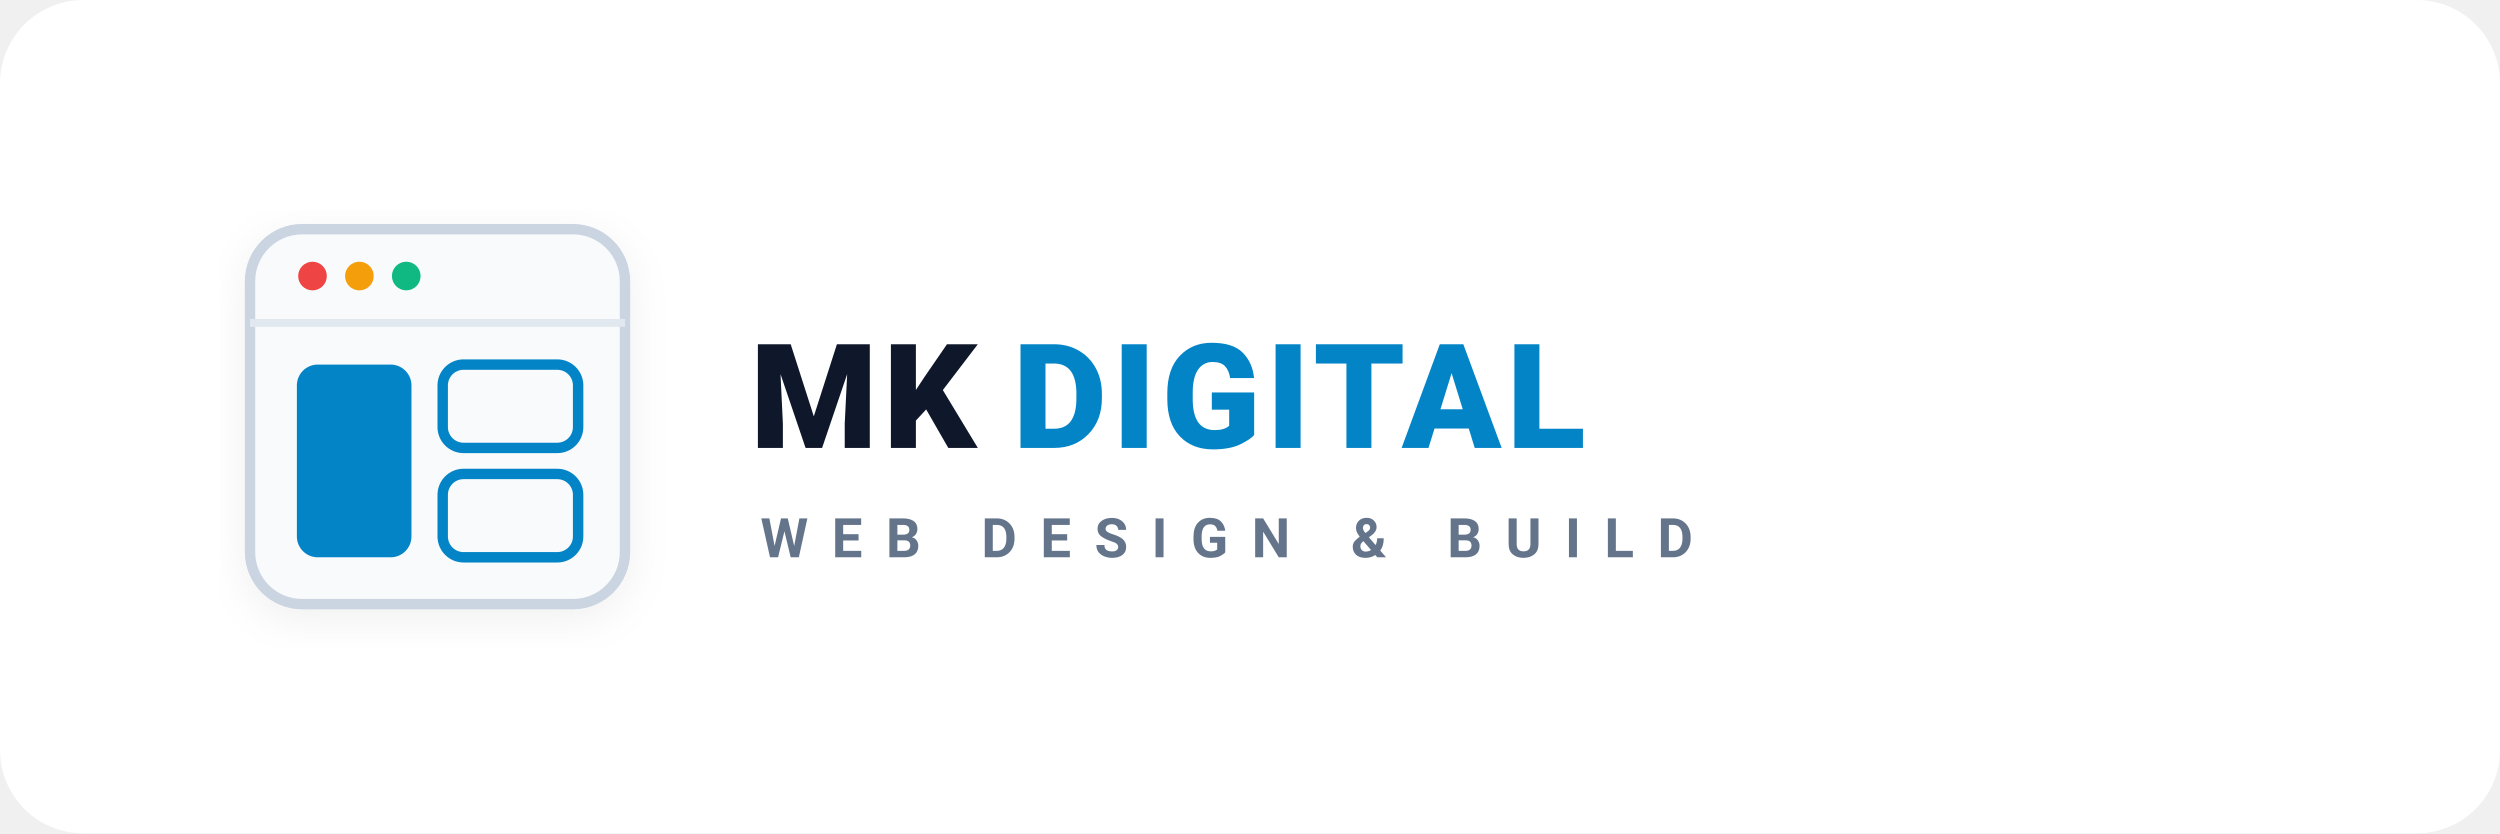
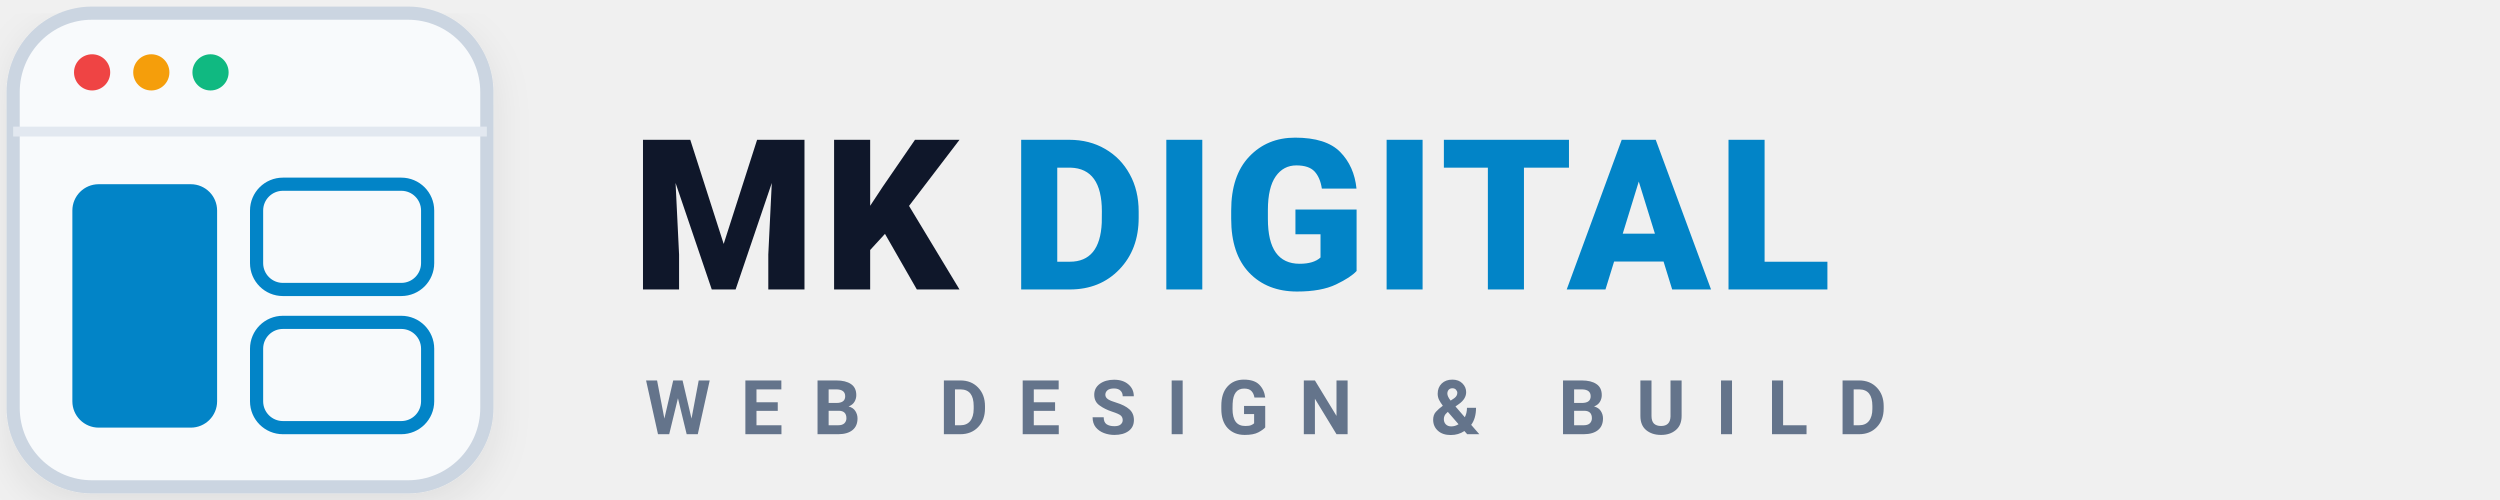
- <svg xmlns="http://www.w3.org/2000/svg" viewBox="0 0 480 160" width="480" height="160">
+ <svg xmlns="http://www.w3.org/2000/svg" viewBox="0 0 380 76" width="380" height="76">
  <defs>
    <filter id="subtle-shadow" x="-8%" y="-8%" width="120%" height="120%">
-       <feDropShadow dx="0" dy="2" stdDeviation="4" flood-color="#0f172a" flood-opacity="0.06" />
+       <feDropShadow dx="0" dy="2" stdDeviation="3" flood-color="#0f172a" flood-opacity="0.08" />
    </filter>
  </defs>
-   <rect width="480" height="160" rx="16" fill="#ffffff" />
-   <g transform="translate(48, 44)">
-     <rect width="72" height="72" rx="10" fill="#f8fafc" stroke="#cbd5e1" stroke-width="2" filter="url(#subtle-shadow)" />
+   <g transform="translate(2, 2)">
+     <rect width="72" height="72" rx="12" fill="#f8fafc" stroke="#cbd5e1" stroke-width="2" filter="url(#subtle-shadow)" />
    <line x1="0" y1="18" x2="72" y2="18" stroke="#e2e8f0" stroke-width="1.5" />
    <circle cx="12" cy="9" r="2.75" fill="#ef4444" />
    <circle cx="21" cy="9" r="2.75" fill="#f59e0b" />
    <circle cx="30" cy="9" r="2.75" fill="#10b981" />
    <rect x="9" y="26" width="22" height="37" rx="4" fill="#0284c7" />
    <rect x="37" y="26" width="26" height="16" rx="4" fill="none" stroke="#0284c7" stroke-width="2" />
    <rect x="37" y="47" width="26" height="16" rx="4" fill="none" stroke="#0284c7" stroke-width="2" />
  </g>
-   <text x="144" y="86" font-family="-apple-system, BlinkMacSystemFont, 'Segoe UI', Roboto, Helvetica, Arial, sans-serif" font-size="28" font-weight="900" letter-spacing="1">
+   <text x="96" y="44" font-family="-apple-system, BlinkMacSystemFont, 'Segoe UI', Roboto, Helvetica, Arial, sans-serif" font-size="32" font-weight="900" letter-spacing="1">
    <tspan fill="#0f172a">MK </tspan>
    <tspan fill="#0284c7">DIGITAL</tspan>
  </text>
-   <text x="146" y="107" font-family="-apple-system, BlinkMacSystemFont, 'Segoe UI', Roboto, Helvetica, Arial, sans-serif" font-size="10.5" font-weight="700" fill="#64748b" letter-spacing="4.5">
+   <text x="98" y="66" font-family="-apple-system, BlinkMacSystemFont, 'Segoe UI', Roboto, Helvetica, Arial, sans-serif" font-size="11.5" font-weight="700" fill="#64748b" letter-spacing="4.5">
    WEB DESIGN &amp; BUILD
  </text>
</svg>
